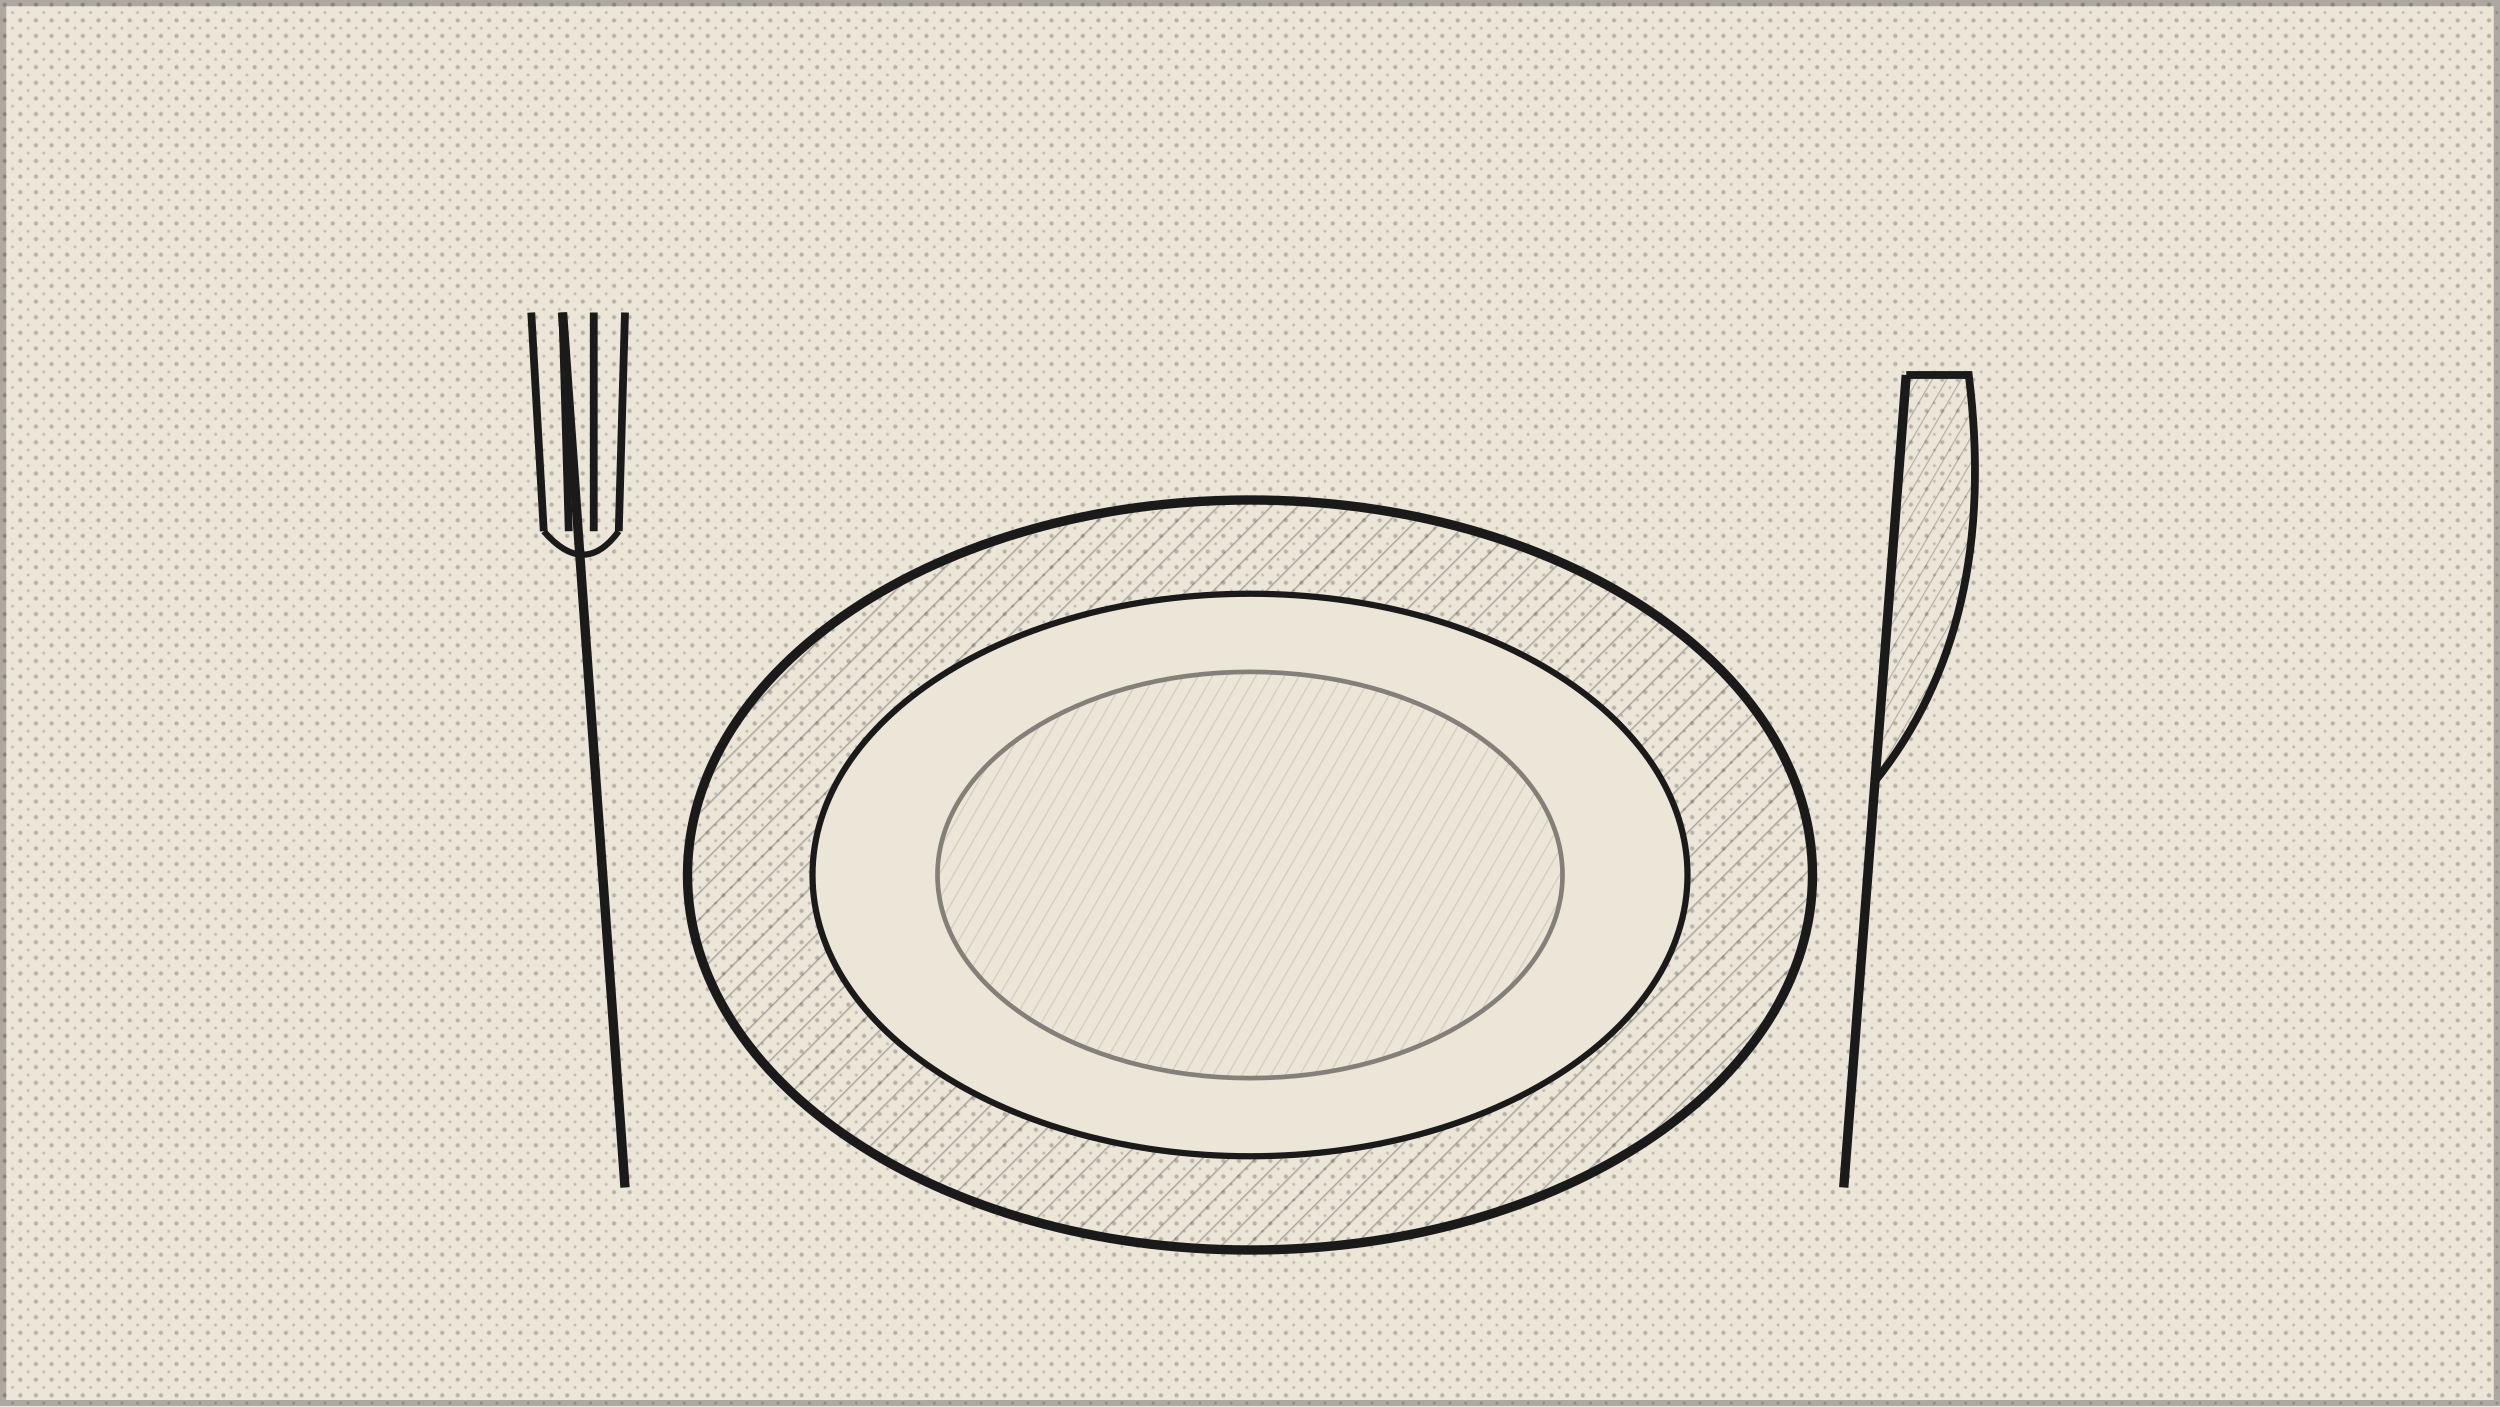
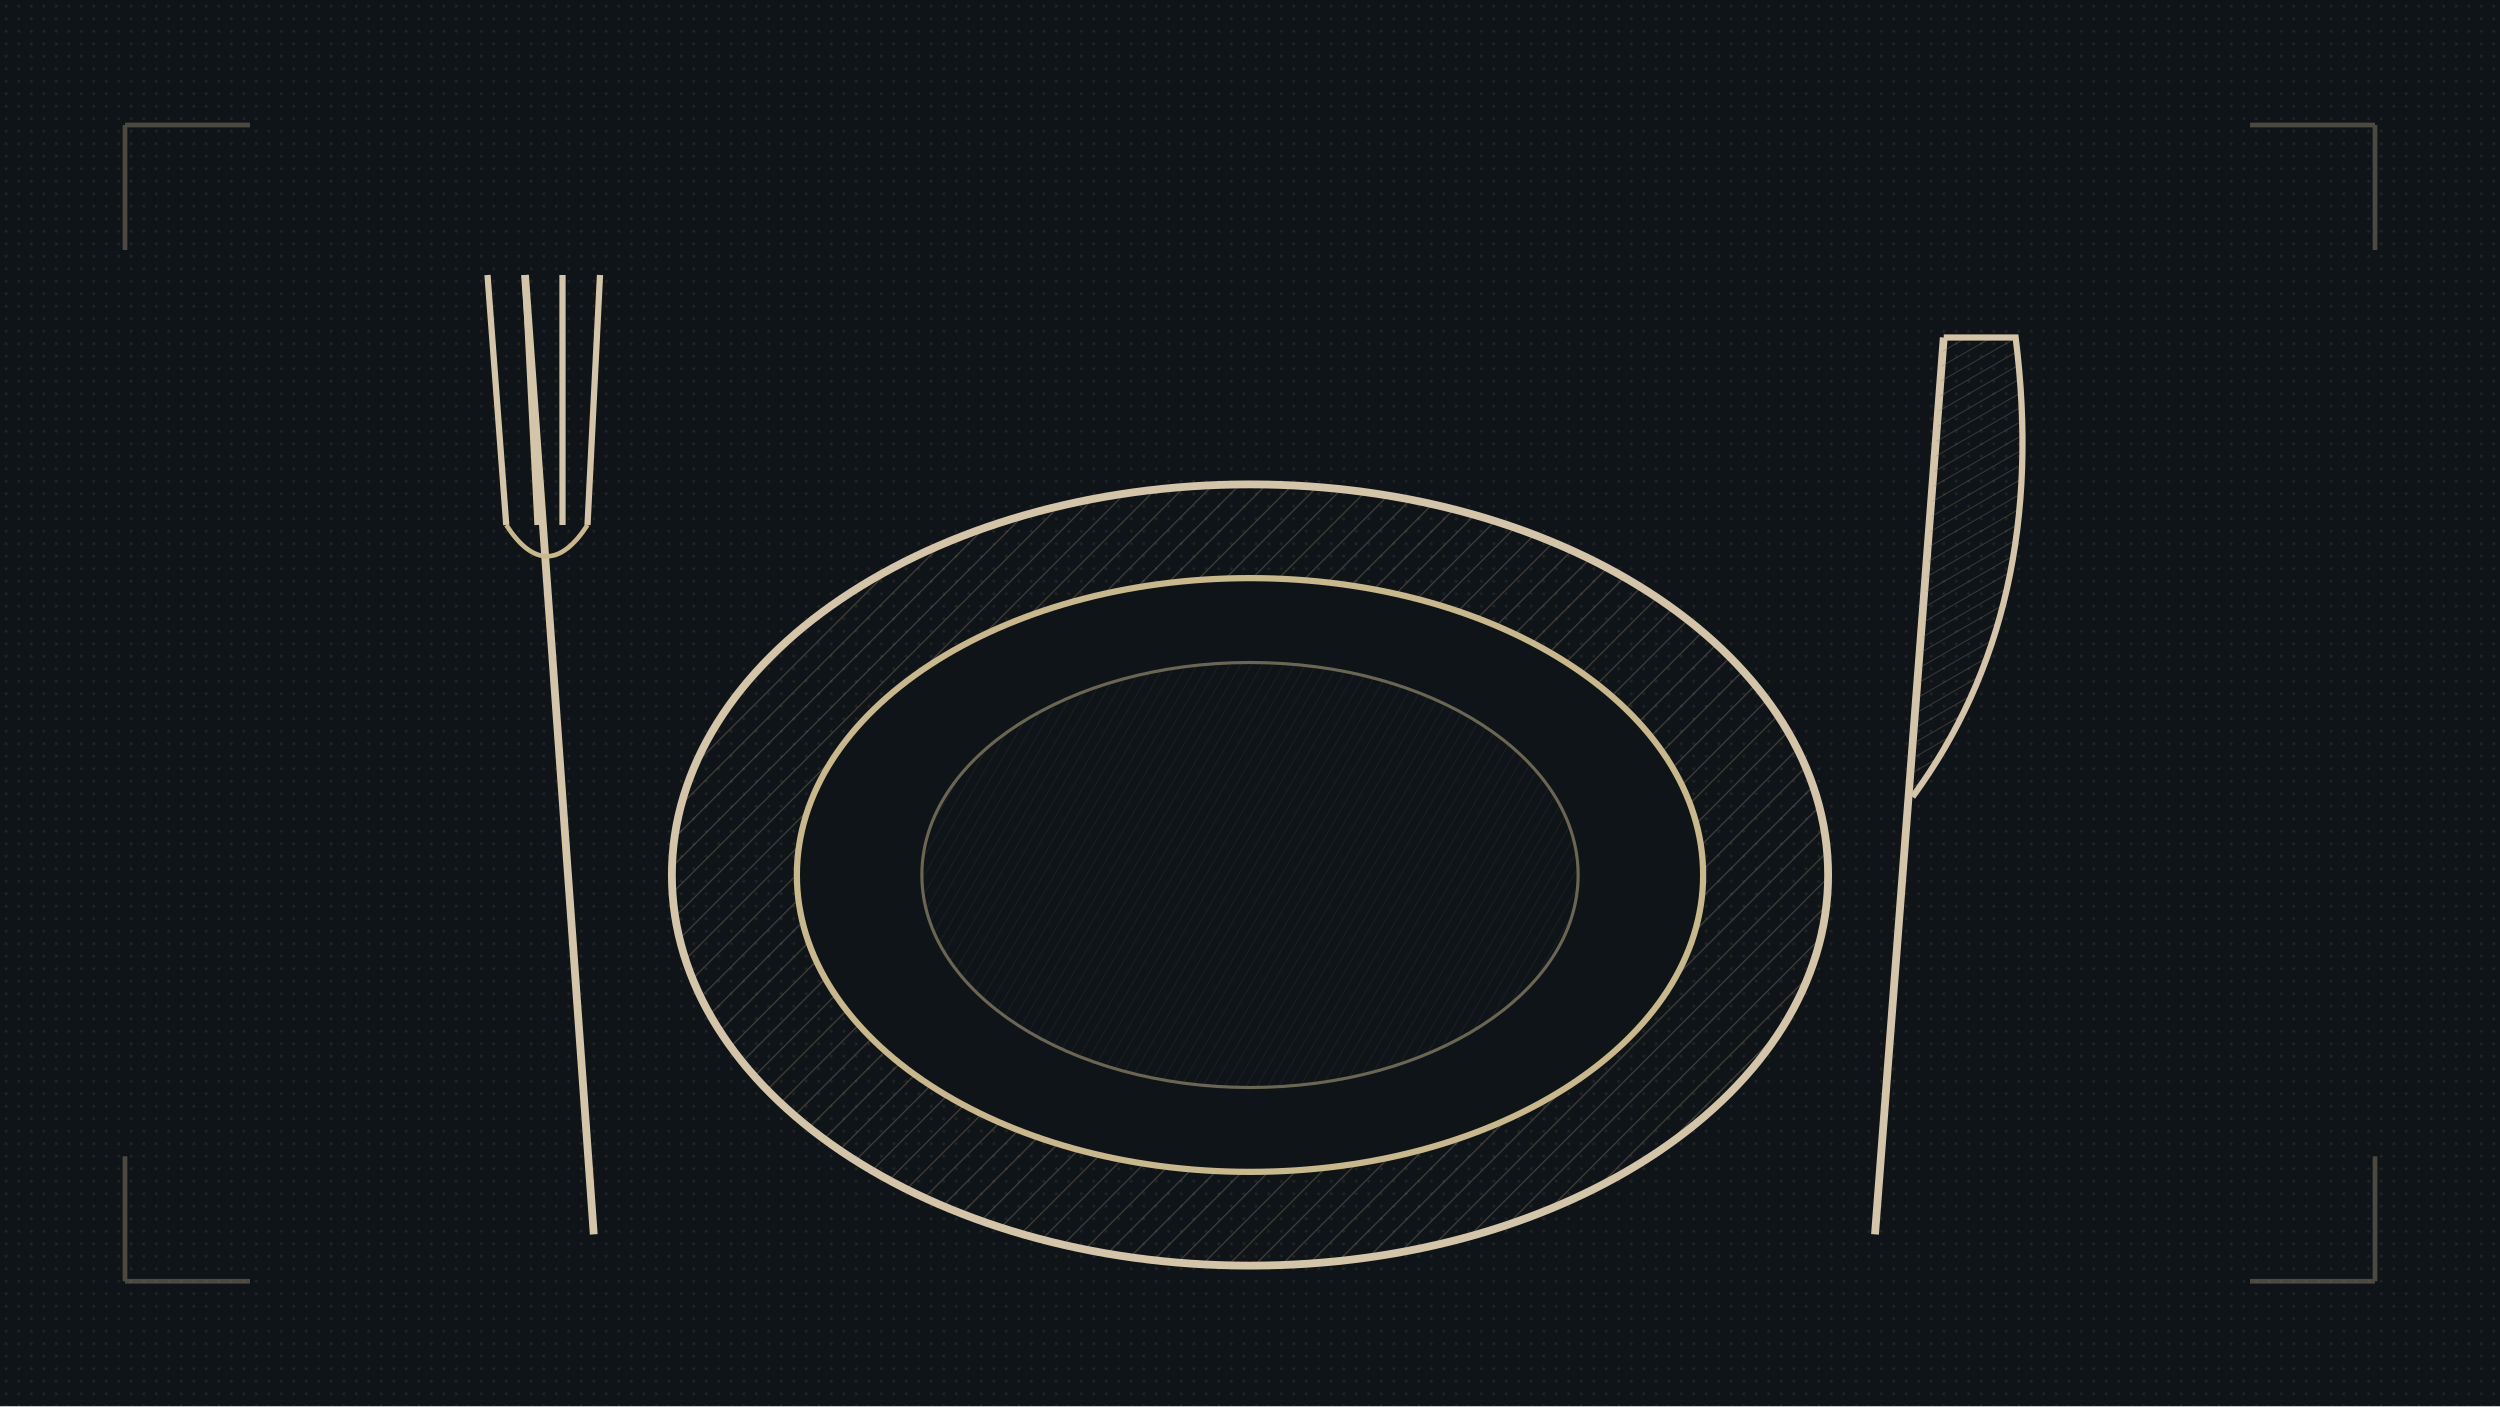
<svg xmlns="http://www.w3.org/2000/svg" viewBox="0 0 800 450" width="800" height="450">
  <defs>
    <pattern id="crosshatch" width="6" height="6" patternUnits="userSpaceOnUse" patternTransform="rotate(45)">
-       <line x1="0" y1="0" x2="0" y2="6" stroke="#1a1a1a" stroke-width="1" opacity="0.3" />
+       <line x1="0" y1="0" x2="0" y2="6" stroke="#8a7d65" stroke-width="0.8" opacity="0.4" />
    </pattern>
-     <pattern id="stipple" width="5" height="5" patternUnits="userSpaceOnUse">
-       <circle cx="1.5" cy="1.5" r="0.7" fill="#1a1a1a" opacity="0.25" />
-       <circle cx="4" cy="4" r="0.5" fill="#1a1a1a" opacity="0.2" />
+     <pattern id="stipple" width="4" height="4" patternUnits="userSpaceOnUse">
+       <circle cx="2" cy="2" r="0.5" fill="#8a7d65" opacity="0.15" />
    </pattern>
-     <pattern id="hatch" width="4" height="4" patternUnits="userSpaceOnUse" patternTransform="rotate(30)">
-       <line x1="0" y1="0" x2="0" y2="4" stroke="#1a1a1a" stroke-width="0.8" opacity="0.25" />
+     <pattern id="hatch" width="4" height="4" patternUnits="userSpaceOnUse" patternTransform="rotate(60)">
+       <line x1="0" y1="0" x2="0" y2="4" stroke="#8a7d65" stroke-width="0.6" opacity="0.35" />
+     </pattern>
+     <pattern id="engrave" width="3" height="3" patternUnits="userSpaceOnUse" patternTransform="rotate(30)">
+       <line x1="0" y1="0" x2="0" y2="3" stroke="#8a7d65" stroke-width="0.4" opacity="0.3" />
    </pattern>
  </defs>
-   <rect width="800" height="450" fill="#ece6d9" />
+   <rect width="800" height="450" fill="#0f1419" />
  <rect width="800" height="450" fill="url(#stipple)" />
-   <rect x="1" y="1" width="798" height="448" fill="none" stroke="#1a1a1a" stroke-width="2" opacity="0.3" />
-   <ellipse cx="400" cy="280" rx="180" ry="120" fill="url(#crosshatch)" stroke="#1a1a1a" stroke-width="3" />
-   <ellipse cx="400" cy="280" rx="140" ry="90" fill="#ece6d9" stroke="#1a1a1a" stroke-width="2" />
-   <ellipse cx="400" cy="280" rx="100" ry="65" fill="url(#hatch)" stroke="#1a1a1a" stroke-width="1.5" opacity="0.5" />
-   <line x1="180" y1="100" x2="200" y2="380" stroke="#1a1a1a" stroke-width="3" />
-   <line x1="170" y1="100" x2="174" y2="170" stroke="#1a1a1a" stroke-width="2.5" />
-   <line x1="180" y1="100" x2="182" y2="170" stroke="#1a1a1a" stroke-width="2.5" />
-   <line x1="190" y1="100" x2="190" y2="170" stroke="#1a1a1a" stroke-width="2.5" />
-   <line x1="200" y1="100" x2="198" y2="170" stroke="#1a1a1a" stroke-width="2.5" />
-   <path d="M 174 170 Q 187 185 198 170" fill="none" stroke="#1a1a1a" stroke-width="2" />
-   <line x1="610" y1="120" x2="590" y2="380" stroke="#1a1a1a" stroke-width="3" />
-   <path d="M 610 120 L 630 120 Q 640 200 600 250 L 600 250" fill="url(#hatch)" stroke="#1a1a1a" stroke-width="2.5" />
+   <ellipse cx="400" cy="280" rx="185" ry="125" fill="url(#crosshatch)" stroke="#d4c5a9" stroke-width="2.5" />
+   <ellipse cx="400" cy="280" rx="145" ry="95" fill="#0f1419" stroke="#c8b88a" stroke-width="2" />
+   <ellipse cx="400" cy="280" rx="105" ry="68" fill="url(#engrave)" stroke="#c8b88a" stroke-width="1" opacity="0.5" />
+   <line x1="168" y1="88" x2="190" y2="395" stroke="#d4c5a9" stroke-width="2.5" />
+   <line x1="156" y1="88" x2="162" y2="168" stroke="#d4c5a9" stroke-width="2" />
+   <line x1="168" y1="88" x2="172" y2="168" stroke="#d4c5a9" stroke-width="2" />
+   <line x1="180" y1="88" x2="180" y2="168" stroke="#d4c5a9" stroke-width="2" />
+   <line x1="192" y1="88" x2="188" y2="168" stroke="#d4c5a9" stroke-width="2" />
+   <path d="M 162 168 Q 175 188 188 168" fill="none" stroke="#c8b88a" stroke-width="1.5" />
+   <line x1="622" y1="108" x2="600" y2="395" stroke="#d4c5a9" stroke-width="2.5" />
+   <path d="M 622 108 L 645 108 Q 656 195 612 255" fill="url(#hatch)" stroke="#d4c5a9" stroke-width="2" />
+   <path d="M 40 40 L 80 40 M 40 40 L 40 80" stroke="#8a7d65" stroke-width="1.5" opacity="0.5" />
+   <path d="M 760 40 L 720 40 M 760 40 L 760 80" stroke="#8a7d65" stroke-width="1.5" opacity="0.5" />
+   <path d="M 40 410 L 80 410 M 40 410 L 40 370" stroke="#8a7d65" stroke-width="1.5" opacity="0.5" />
+   <path d="M 760 410 L 720 410 M 760 410 L 760 370" stroke="#8a7d65" stroke-width="1.5" opacity="0.5" />
</svg>
